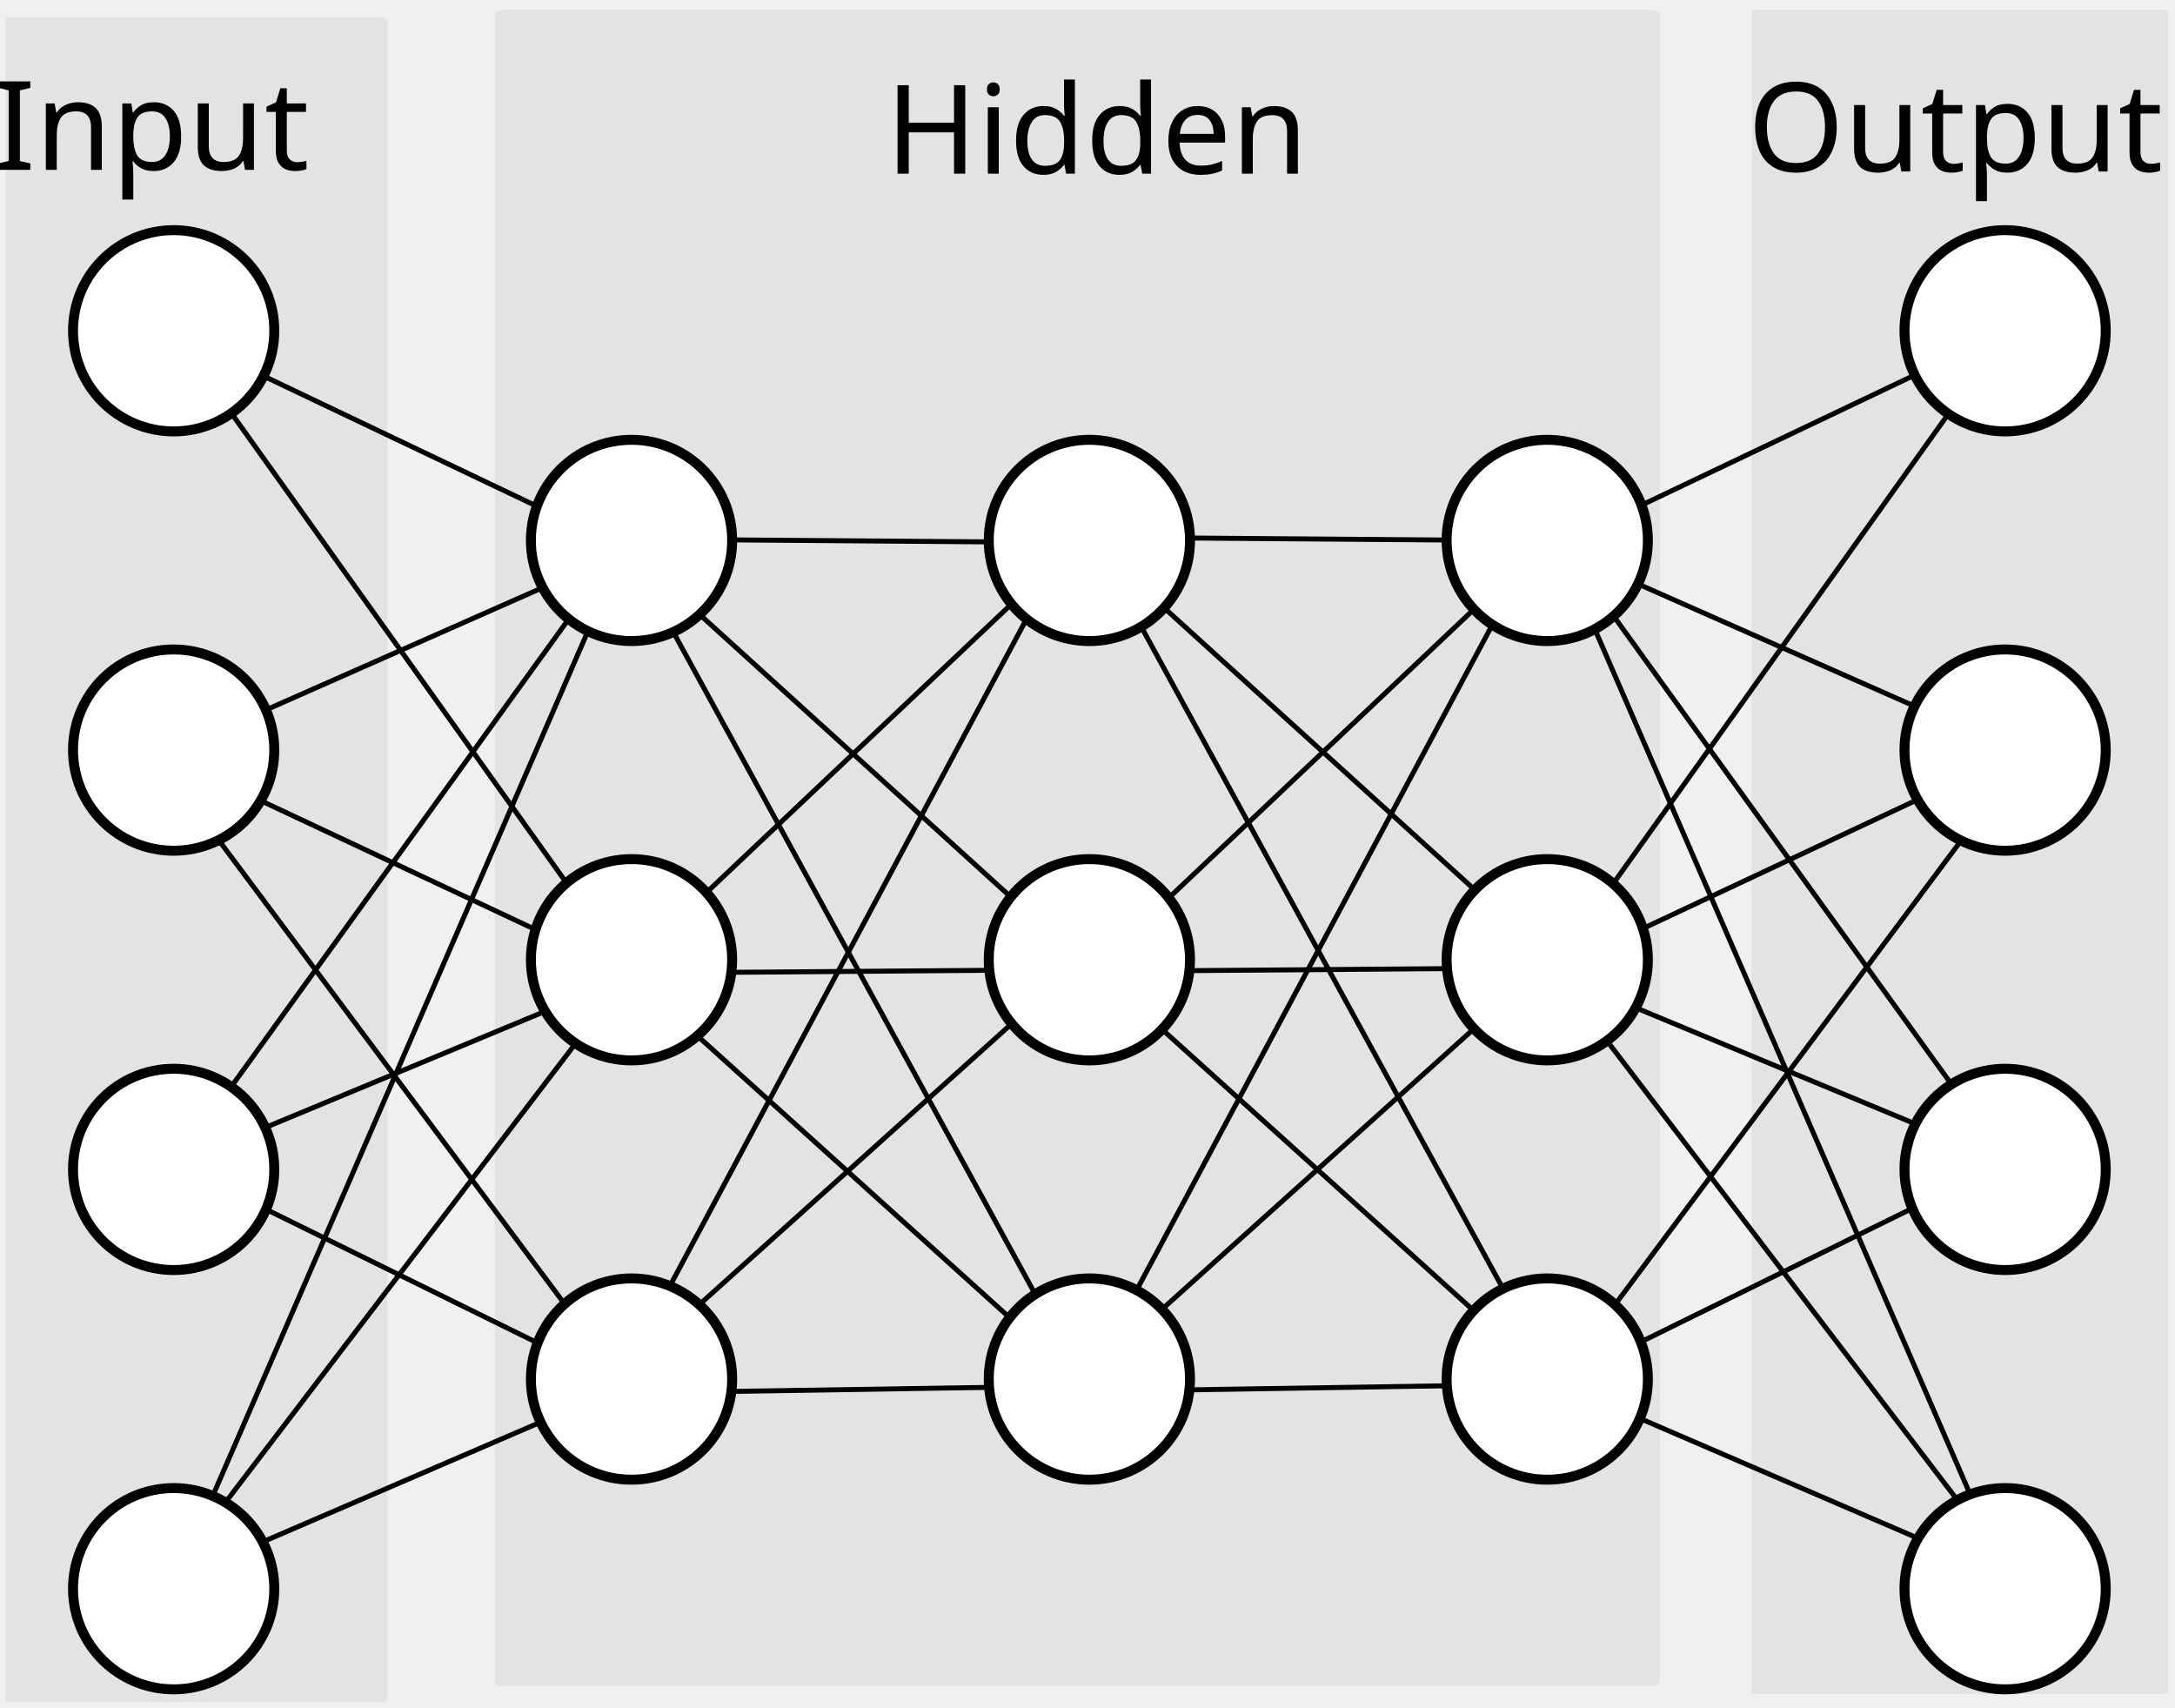
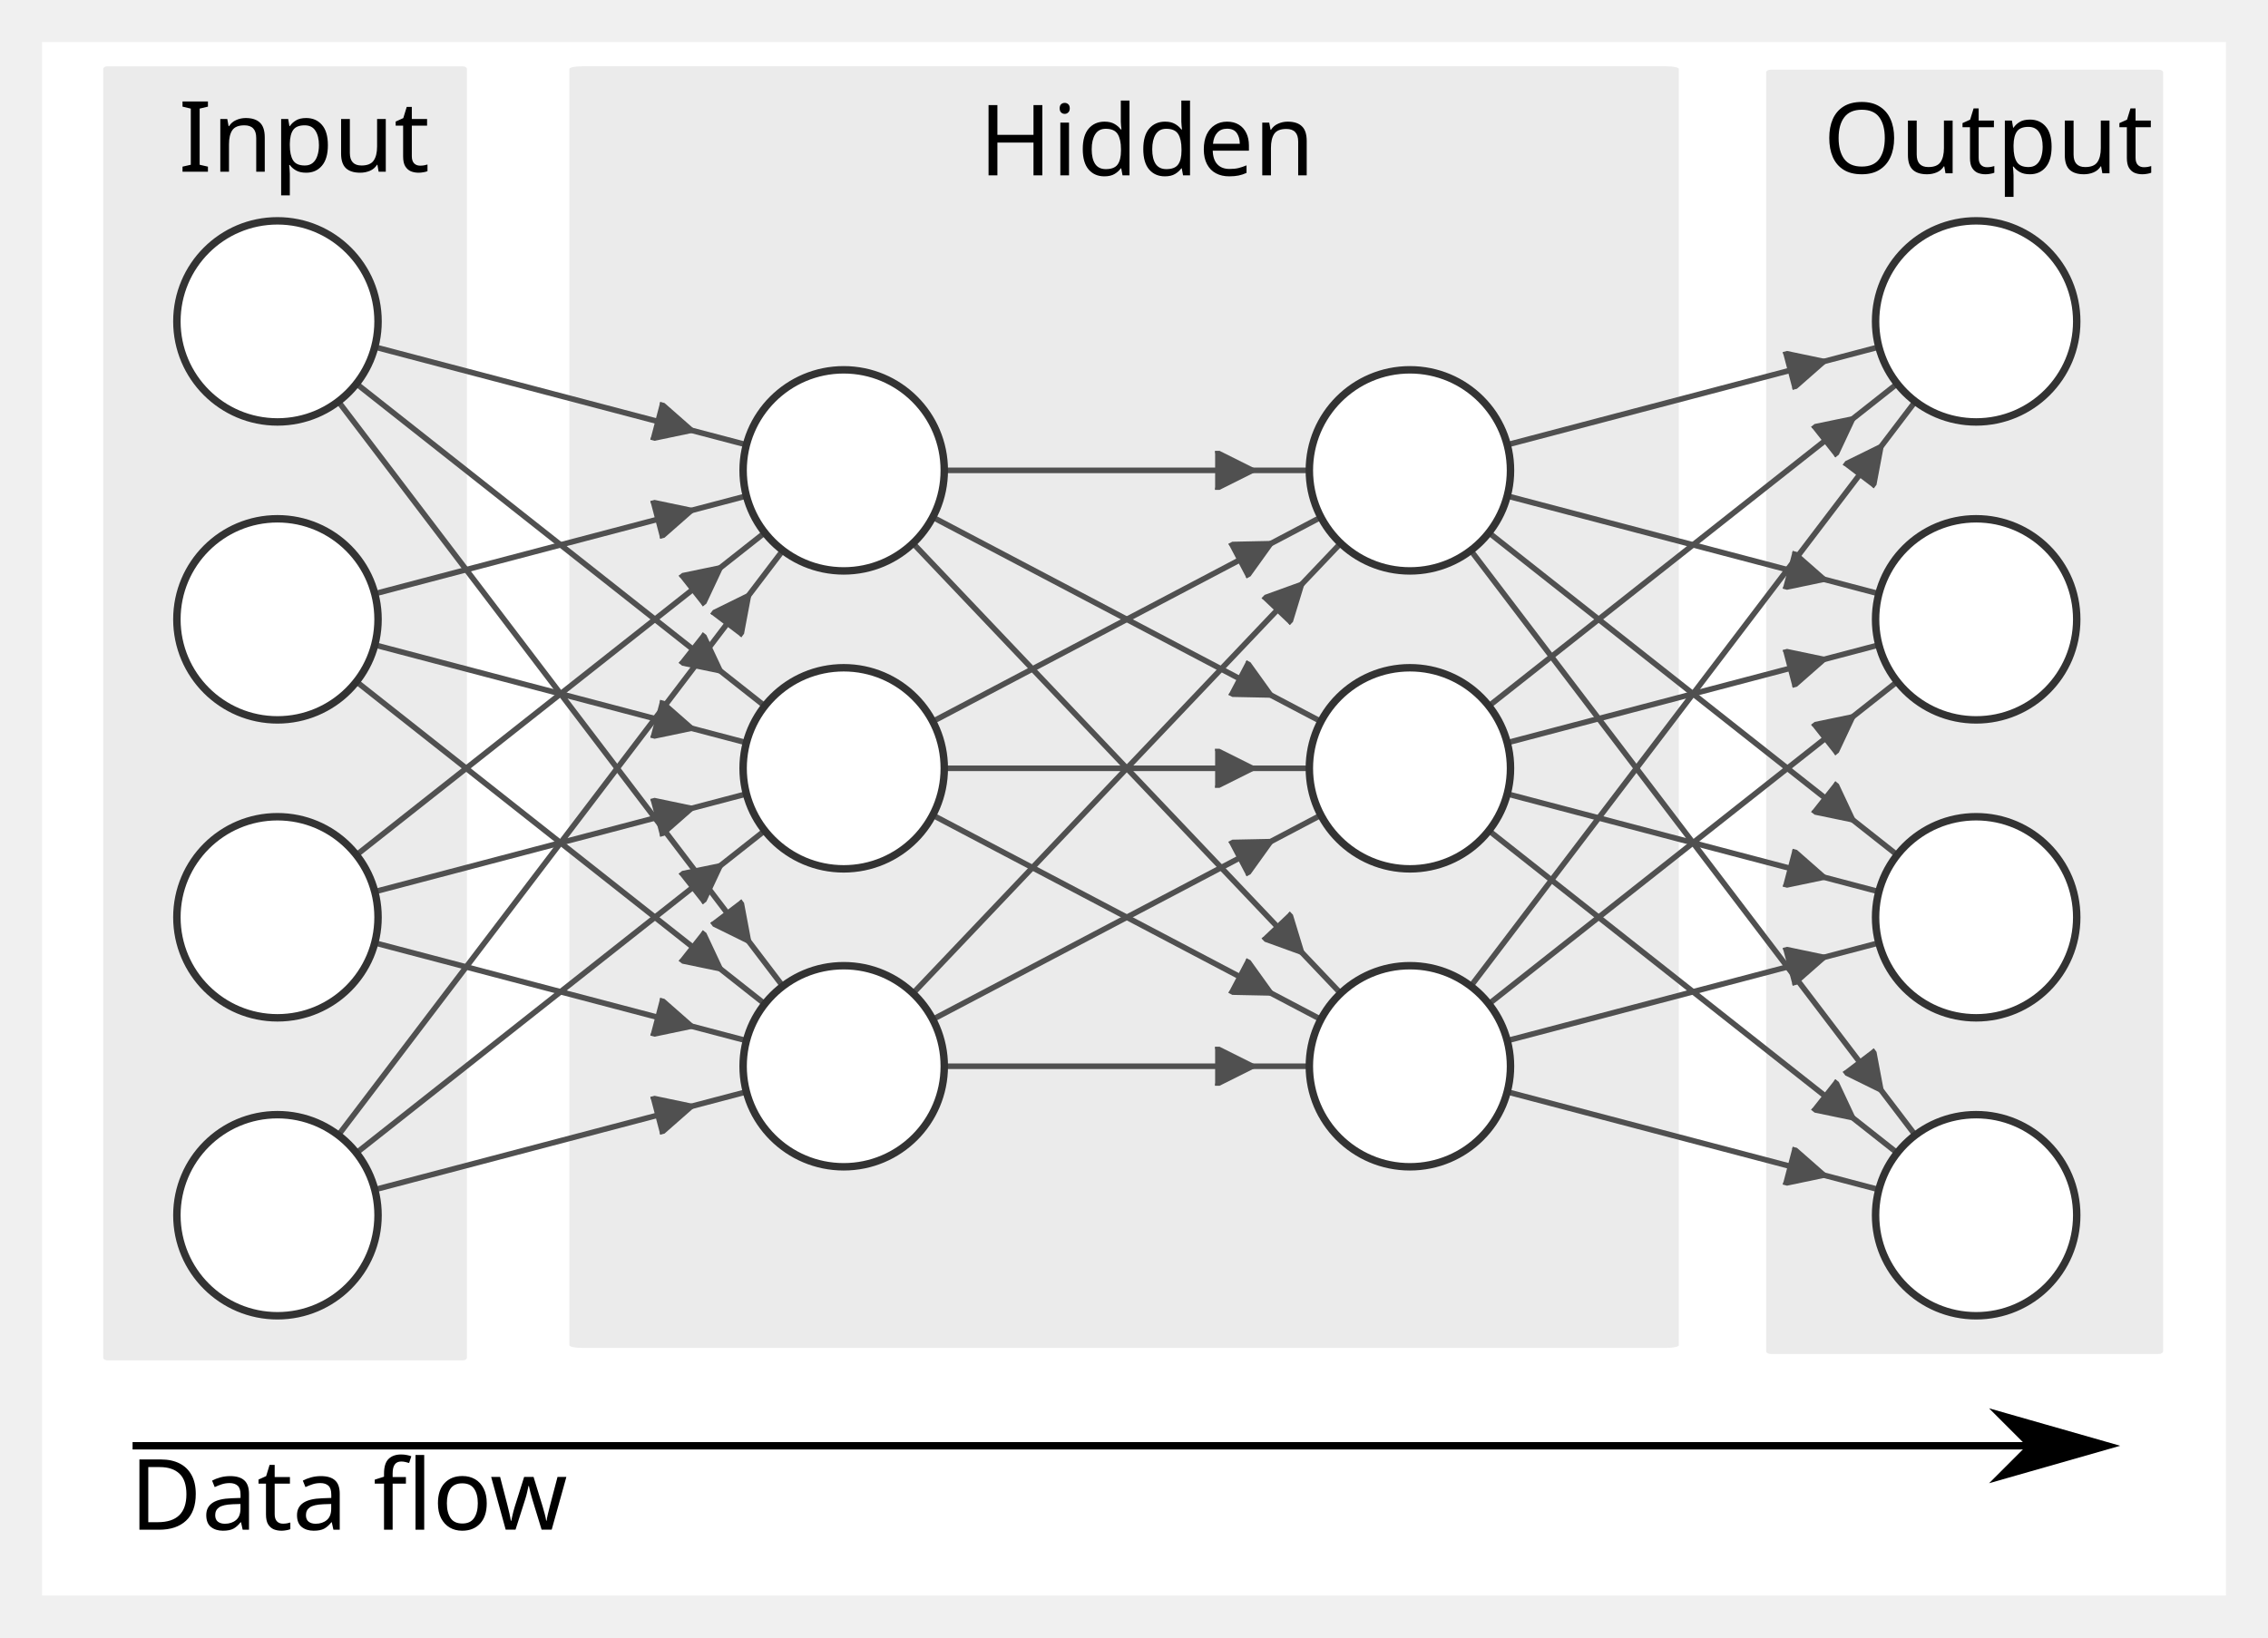
- <svg xmlns="http://www.w3.org/2000/svg" width="111.39mm" height="87.449mm" viewBox="0 0 394.69 309.857" id="svg2" version="1.1">
-   <defs id="defs4" />
-   <g id="layer1" transform="translate(-14.71775,47.514)">
-     <rect style="fill:#d7d7d7;fill-opacity:0.49;stroke:#000000;stroke-width:3.485;stroke-linecap:butt;stroke-miterlimit:4;stroke-dasharray:none;stroke-opacity:0" id="rect6003-6" width="211.372" height="304.229" x="104.531" y="-45.772" rx="2.349" ry="0.627" />
-     <rect style="fill:#d7d7d7;fill-opacity:0.49;stroke:#000000;stroke-width:2.089;stroke-linecap:butt;stroke-miterlimit:4;stroke-dasharray:none;stroke-opacity:0" id="rect6003-1" width="75.625" height="305.625" x="332.548" y="-45.755" rx="0.84" ry="0.63" />
-     <rect style="fill:#d7d7d7;fill-opacity:0.49;stroke:#000000;stroke-width:2;stroke-linecap:butt;stroke-miterlimit:4;stroke-dasharray:none;stroke-opacity:0" id="rect6003" width="69.286" height="305.714" x="15.718" y="-44.371" rx="0.77" ry="0.63" />
-     <g id="g5892" transform="matrix(1.821203,0,0,1.821203,-20.42621,-48.38281)">
-       <g transform="matrix(0.4962728,0,0,0.4962728,-15.22242,-28.87067)" id="g4368">
-         <path style="fill:none;fill-rule:evenodd;stroke:#000000;stroke-width:1px;stroke-linecap:butt;stroke-linejoin:miter;stroke-opacity:1" d="m 105.714,126.648 90,42.857" id="path4287" />
-         <path style="fill:none;fill-rule:evenodd;stroke:#000000;stroke-width:1px;stroke-linecap:butt;stroke-linejoin:miter;stroke-opacity:1" d="m 103.571,210.219 92.143,-40.714" id="path4289" />
-         <path style="fill:none;fill-rule:evenodd;stroke:#000000;stroke-width:1px;stroke-linecap:butt;stroke-linejoin:miter;stroke-opacity:1" d="M 103.571,294.505 194.286,168.791" id="path4291" />
-         <path style="fill:none;fill-rule:evenodd;stroke:#000000;stroke-width:1px;stroke-linecap:butt;stroke-linejoin:miter;stroke-opacity:1" d="M 103.571,379.505 195,168.791" id="path4293" />
-         <path style="fill:none;fill-rule:evenodd;stroke:#000000;stroke-width:1px;stroke-linecap:butt;stroke-linejoin:miter;stroke-opacity:1" d="m 105,126.648 90.714,127.143" id="path4295" />
-         <path style="fill:none;fill-rule:evenodd;stroke:#000000;stroke-width:1px;stroke-linecap:butt;stroke-linejoin:miter;stroke-opacity:1" d="m 102.857,210.934 92.857,43.571" id="path4297" />
-         <path style="fill:none;fill-rule:evenodd;stroke:#000000;stroke-width:1px;stroke-linecap:butt;stroke-linejoin:miter;stroke-opacity:1" d="m 102.857,293.791 92.857,-38.571" id="path4299" />
-         <path style="fill:none;fill-rule:evenodd;stroke:#000000;stroke-width:1px;stroke-linecap:butt;stroke-linejoin:miter;stroke-opacity:1" d="m 101.429,211.648 94.286,126.429" id="path4301" />
-         <path style="fill:none;fill-rule:evenodd;stroke:#000000;stroke-width:1px;stroke-linecap:butt;stroke-linejoin:miter;stroke-opacity:1" d="m 105,293.076 88.571,43.571" id="path4303" />
-         <path style="fill:none;fill-rule:evenodd;stroke:#000000;stroke-width:1px;stroke-linecap:butt;stroke-linejoin:miter;stroke-opacity:1" d="M 196.429,253.791 102.143,377.362 195,337.362" id="path4305" />
-       </g>
-       <g transform="matrix(0.4962728,0,0,0.4962728,-15.22242,-28.87067)" id="g4323">
-         <path style="fill:none;fill-rule:evenodd;stroke:#000000;stroke-width:1px;stroke-linecap:butt;stroke-linejoin:miter;stroke-opacity:1" d="m 195,167.362 92.143,0.714" id="path4307" />
-         <path style="fill:none;fill-rule:evenodd;stroke:#000000;stroke-width:1px;stroke-linecap:butt;stroke-linejoin:miter;stroke-opacity:1" d="m 288.571,253.791 -92.857,-84.286 92.143,168.571" id="path4309" />
-         <path style="fill:none;fill-rule:evenodd;stroke:#000000;stroke-width:1px;stroke-linecap:butt;stroke-linejoin:miter;stroke-opacity:1" d="m 286.429,167.362 -92.143,87.143 91.429,-0.714" id="path4311" />
-         <path style="fill:none;fill-rule:evenodd;stroke:#000000;stroke-width:1px;stroke-linecap:butt;stroke-linejoin:miter;stroke-opacity:1" d="m 196.429,255.219 87.857,79.286" id="path4313" />
-         <path style="fill:none;fill-rule:evenodd;stroke:#000000;stroke-width:1px;stroke-linecap:butt;stroke-linejoin:miter;stroke-opacity:1" d="M 191.429,340.934 285,165.934" id="path4315" />
-         <path style="fill:none;fill-rule:evenodd;stroke:#000000;stroke-width:1px;stroke-linecap:butt;stroke-linejoin:miter;stroke-opacity:1" d="m 195,334.505 92.143,-82.857" id="path4317" />
-         <path style="fill:none;fill-rule:evenodd;stroke:#000000;stroke-width:1px;stroke-linecap:butt;stroke-linejoin:miter;stroke-opacity:1" d="m 196.429,338.791 90,-1.429" id="path4321" />
-       </g>
-       <g id="g4323-9" transform="matrix(0.4962728,0,0,0.4962728,31.59504,-29.04791)">
-         <path style="fill:none;fill-rule:evenodd;stroke:#000000;stroke-width:1px;stroke-linecap:butt;stroke-linejoin:miter;stroke-opacity:1" d="m 195,167.362 92.143,0.714" id="path4307-1" />
-         <path style="fill:none;fill-rule:evenodd;stroke:#000000;stroke-width:1px;stroke-linecap:butt;stroke-linejoin:miter;stroke-opacity:1" d="m 288.571,253.791 -92.857,-84.286 92.143,168.571" id="path4309-9" />
-         <path style="fill:none;fill-rule:evenodd;stroke:#000000;stroke-width:1px;stroke-linecap:butt;stroke-linejoin:miter;stroke-opacity:1" d="m 286.429,167.362 -92.143,87.143 91.429,-0.714" id="path4311-6" />
-         <path style="fill:none;fill-rule:evenodd;stroke:#000000;stroke-width:1px;stroke-linecap:butt;stroke-linejoin:miter;stroke-opacity:1" d="m 196.429,255.219 87.857,79.286" id="path4313-2" />
-         <path style="fill:none;fill-rule:evenodd;stroke:#000000;stroke-width:1px;stroke-linecap:butt;stroke-linejoin:miter;stroke-opacity:1" d="M 191.429,340.934 285,165.934" id="path4315-5" />
-         <path style="fill:none;fill-rule:evenodd;stroke:#000000;stroke-width:1px;stroke-linecap:butt;stroke-linejoin:miter;stroke-opacity:1" d="m 195,334.505 92.143,-82.857" id="path4317-4" />
-         <path style="fill:none;fill-rule:evenodd;stroke:#000000;stroke-width:1px;stroke-linecap:butt;stroke-linejoin:miter;stroke-opacity:1" d="m 196.429,338.791 90,-1.429" id="path4321-4" />
-       </g>
-       <g id="g4368-9" transform="matrix(-0.4962728,0,0,0.4962728,271.265,-29.16252)">
-         <path style="fill:none;fill-rule:evenodd;stroke:#000000;stroke-width:1px;stroke-linecap:butt;stroke-linejoin:miter;stroke-opacity:1" d="m 105.714,126.648 90,42.857" id="path4287-9" />
-         <path style="fill:none;fill-rule:evenodd;stroke:#000000;stroke-width:1px;stroke-linecap:butt;stroke-linejoin:miter;stroke-opacity:1" d="m 103.571,210.219 92.143,-40.714" id="path4289-3" />
-         <path style="fill:none;fill-rule:evenodd;stroke:#000000;stroke-width:1px;stroke-linecap:butt;stroke-linejoin:miter;stroke-opacity:1" d="M 103.571,294.505 194.286,168.791" id="path4291-6" />
-         <path style="fill:none;fill-rule:evenodd;stroke:#000000;stroke-width:1px;stroke-linecap:butt;stroke-linejoin:miter;stroke-opacity:1" d="M 103.571,379.505 195,168.791" id="path4293-0" />
-         <path style="fill:none;fill-rule:evenodd;stroke:#000000;stroke-width:1px;stroke-linecap:butt;stroke-linejoin:miter;stroke-opacity:1" d="m 105,126.648 90.714,127.143" id="path4295-5" />
-         <path style="fill:none;fill-rule:evenodd;stroke:#000000;stroke-width:1px;stroke-linecap:butt;stroke-linejoin:miter;stroke-opacity:1" d="m 102.857,210.934 92.857,43.571" id="path4297-0" />
-         <path style="fill:none;fill-rule:evenodd;stroke:#000000;stroke-width:1px;stroke-linecap:butt;stroke-linejoin:miter;stroke-opacity:1" d="m 102.857,293.791 92.857,-38.571" id="path4299-2" />
-         <path style="fill:none;fill-rule:evenodd;stroke:#000000;stroke-width:1px;stroke-linecap:butt;stroke-linejoin:miter;stroke-opacity:1" d="m 101.429,211.648 94.286,126.429" id="path4301-9" />
-         <path style="fill:none;fill-rule:evenodd;stroke:#000000;stroke-width:1px;stroke-linecap:butt;stroke-linejoin:miter;stroke-opacity:1" d="m 105,293.076 88.571,43.571" id="path4303-4" />
-         <path style="fill:none;fill-rule:evenodd;stroke:#000000;stroke-width:1px;stroke-linecap:butt;stroke-linejoin:miter;stroke-opacity:1" d="M 196.429,253.791 102.143,377.362 195,337.362" id="path4305-3" />
-       </g>
-       <g transform="matrix(0.4962728,0,0,0.4962728,-23.05292,-40.82165)" id="g4207">
-         <circle style="fill:#ffffff;fill-opacity:1;stroke:#000000;stroke-width:2;stroke-linecap:butt;stroke-miterlimit:4;stroke-dasharray:none;stroke-opacity:1" id="path4136-4" cx="212.132" cy="191.712" r="20.203" />
-         <circle style="fill:#ffffff;fill-opacity:1;stroke:#000000;stroke-width:2;stroke-linecap:butt;stroke-miterlimit:4;stroke-dasharray:none;stroke-opacity:1" id="path4136-8-8" cx="212.132" cy="275.892" r="20.203" />
-         <circle style="fill:#ffffff;fill-opacity:1;stroke:#000000;stroke-width:2;stroke-linecap:butt;stroke-miterlimit:4;stroke-dasharray:none;stroke-opacity:1" id="path4136-7-0" cx="212.132" cy="360.071" r="20.203" />
-       </g>
-       <g transform="matrix(0.4962728,0,0,0.4962728,-126.1749,-37.73269)" id="g4201">
-         <circle style="fill:#ffffff;fill-opacity:1;stroke:#000000;stroke-width:2;stroke-linecap:butt;stroke-miterlimit:4;stroke-dasharray:none;stroke-opacity:1" id="path4136-2" cx="327.995" cy="143.398" r="20.203" />
-         <circle style="fill:#ffffff;fill-opacity:1;stroke:#000000;stroke-width:2;stroke-linecap:butt;stroke-miterlimit:4;stroke-dasharray:none;stroke-opacity:1" id="path4136-8-9" cx="327.995" cy="227.578" r="20.203" />
-         <circle style="fill:#ffffff;fill-opacity:1;stroke:#000000;stroke-width:2;stroke-linecap:butt;stroke-miterlimit:4;stroke-dasharray:none;stroke-opacity:1" id="path4136-7-6" cx="327.995" cy="311.757" r="20.203" />
-         <circle style="fill:#ffffff;fill-opacity:1;stroke:#000000;stroke-width:2;stroke-linecap:butt;stroke-miterlimit:4;stroke-dasharray:none;stroke-opacity:1" id="path4136-0-1" cx="327.995" cy="395.936" r="20.203" />
-       </g>
-       <g id="g4201-0" transform="matrix(0.4962728,0,0,0.4962728,56.31426,-37.73269)">
-         <circle style="fill:#ffffff;fill-opacity:1;stroke:#000000;stroke-width:2;stroke-linecap:butt;stroke-miterlimit:4;stroke-dasharray:none;stroke-opacity:1" id="path4136-2-5" cx="327.995" cy="143.398" r="20.203" />
-         <circle style="fill:#ffffff;fill-opacity:1;stroke:#000000;stroke-width:2;stroke-linecap:butt;stroke-miterlimit:4;stroke-dasharray:none;stroke-opacity:1" id="path4136-8-9-5" cx="327.995" cy="227.578" r="20.203" />
-         <circle style="fill:#ffffff;fill-opacity:1;stroke:#000000;stroke-width:2;stroke-linecap:butt;stroke-miterlimit:4;stroke-dasharray:none;stroke-opacity:1" id="path4136-7-6-2" cx="327.995" cy="311.757" r="20.203" />
-         <circle style="fill:#ffffff;fill-opacity:1;stroke:#000000;stroke-width:2;stroke-linecap:butt;stroke-miterlimit:4;stroke-dasharray:none;stroke-opacity:1" id="path4136-0-1-9" cx="327.995" cy="395.936" r="20.203" />
-       </g>
-       <g transform="matrix(0.4962728,0,0,0.4962728,22.56935,-40.82165)" id="g4207-0">
-         <circle style="fill:#ffffff;fill-opacity:1;stroke:#000000;stroke-width:2;stroke-linecap:butt;stroke-miterlimit:4;stroke-dasharray:none;stroke-opacity:1" id="path4136-4-2" cx="212.132" cy="191.712" r="20.203" />
-         <circle style="fill:#ffffff;fill-opacity:1;stroke:#000000;stroke-width:2;stroke-linecap:butt;stroke-miterlimit:4;stroke-dasharray:none;stroke-opacity:1" id="path4136-8-8-8" cx="212.132" cy="275.892" r="20.203" />
-         <circle style="fill:#ffffff;fill-opacity:1;stroke:#000000;stroke-width:2;stroke-linecap:butt;stroke-miterlimit:4;stroke-dasharray:none;stroke-opacity:1" id="path4136-7-0-3" cx="212.132" cy="360.071" r="20.203" />
-       </g>
-       <g transform="matrix(0.4962728,0,0,0.4962728,68.19164,-40.82165)" id="g4207-8">
-         <circle style="fill:#ffffff;fill-opacity:1;stroke:#000000;stroke-width:2;stroke-linecap:butt;stroke-miterlimit:4;stroke-dasharray:none;stroke-opacity:1" id="path4136-4-0" cx="212.132" cy="191.712" r="20.203" />
-         <circle style="fill:#ffffff;fill-opacity:1;stroke:#000000;stroke-width:2;stroke-linecap:butt;stroke-miterlimit:4;stroke-dasharray:none;stroke-opacity:1" id="path4136-8-8-4" cx="212.132" cy="275.892" r="20.203" />
-         <circle style="fill:#ffffff;fill-opacity:1;stroke:#000000;stroke-width:2;stroke-linecap:butt;stroke-miterlimit:4;stroke-dasharray:none;stroke-opacity:1" id="path4136-7-0-0" cx="212.132" cy="360.071" r="20.203" />
-       </g>
-     </g>
-     <text xml:space="preserve" style="font-style:normal;font-weight:normal;font-size:22.467px;line-height:125%;font-family:sans-serif;letter-spacing:0px;word-spacing:0px;fill:#000000;fill-opacity:1;stroke:none;stroke-width:1px;stroke-linecap:butt;stroke-linejoin:miter;stroke-opacity:1" x="13.513" y="-16.699" id="text5973">
-       <tspan id="tspan5975" x="13.513" y="-16.699">Input</tspan>
-     </text>
-     <text xml:space="preserve" style="font-style:normal;font-weight:normal;font-size:22.467px;line-height:125%;font-family:sans-serif;letter-spacing:0px;word-spacing:0px;fill:#000000;fill-opacity:1;stroke:none;stroke-width:1px;stroke-linecap:butt;stroke-linejoin:miter;stroke-opacity:1" x="175.42" y="-16.008" id="text5973-9">
-       <tspan id="tspan5975-2" x="175.42" y="-16.008">Hidden</tspan>
-     </text>
-     <text xml:space="preserve" style="font-style:normal;font-weight:normal;font-size:22.467px;line-height:125%;font-family:sans-serif;letter-spacing:0px;word-spacing:0px;fill:#000000;fill-opacity:1;stroke:none;stroke-width:1px;stroke-linecap:butt;stroke-linejoin:miter;stroke-opacity:1" x="331.849" y="-16.403" id="text5973-98">
-       <tspan id="tspan5975-1" x="331.849" y="-16.403">Output</tspan>
+ <svg xmlns="http://www.w3.org/2000/svg" width="121.949mm" height="88.068mm" viewBox="0 0 432.103 312.053" id="svg2" version="1.1">
+   <defs id="defs4">
+     <marker style="overflow:visible" id="Arrow1Lend" refX="0" refY="0" orient="auto">
+       <path transform="matrix(-0.8,0,0,-0.8,-10,0)" style="fill:#000000;fill-opacity:1;fill-rule:evenodd;stroke:#000000;stroke-width:1pt;stroke-opacity:1" d="M 0,0 5,-5 -12.5,0 5,5 Z" id="path6174" />
+     </marker>
+     <marker id="arrow" viewBox="0 -5 10 10" markerWidth="7" markerHeight="7" orient="auto" refX="49.8">
+       <path d="M 0,-5 10,0 0,5" style="fill:#505050;stroke:#505050" id="path92" />
+     </marker>
+     <marker id="marker72" viewBox="0 -5 10 10" markerWidth="7" markerHeight="7" orient="auto" refX="49.8">
+       <path d="M 0,-5 10,0 0,5" style="fill:#505050;stroke:#505050" id="path70" />
+     </marker>
+     <marker id="marker76" viewBox="0 -5 10 10" markerWidth="7" markerHeight="7" orient="auto" refX="49.8">
+       <path d="M 0,-5 10,0 0,5" style="fill:#505050;stroke:#505050" id="path74" />
+     </marker>
+     <marker id="marker80" viewBox="0 -5 10 10" markerWidth="7" markerHeight="7" orient="auto" refX="49.8">
+       <path d="M 0,-5 10,0 0,5" style="fill:#505050;stroke:#505050" id="path78" />
+     </marker>
+     <marker id="marker84" viewBox="0 -5 10 10" markerWidth="7" markerHeight="7" orient="auto" refX="49.8">
+       <path d="M 0,-5 10,0 0,5" style="fill:#505050;stroke:#505050" id="path82" />
+     </marker>
+     <marker id="marker88" viewBox="0 -5 10 10" markerWidth="7" markerHeight="7" orient="auto" refX="49.8">
+       <path d="M 0,-5 10,0 0,5" style="fill:#505050;stroke:#505050" id="path86" />
+     </marker>
+     <marker id="marker92" viewBox="0 -5 10 10" markerWidth="7" markerHeight="7" orient="auto" refX="49.8">
+       <path d="M 0,-5 10,0 0,5" style="fill:#505050;stroke:#505050" id="path90" />
+     </marker>
+     <marker id="marker96" viewBox="0 -5 10 10" markerWidth="7" markerHeight="7" orient="auto" refX="49.8">
+       <path d="M 0,-5 10,0 0,5" style="fill:#505050;stroke:#505050" id="path94" />
+     </marker>
+     <marker id="marker100" viewBox="0 -5 10 10" markerWidth="7" markerHeight="7" orient="auto" refX="49.8">
+       <path d="M 0,-5 10,0 0,5" style="fill:#505050;stroke:#505050" id="path98" />
+     </marker>
+     <marker id="marker104" viewBox="0 -5 10 10" markerWidth="7" markerHeight="7" orient="auto" refX="49.8">
+       <path d="M 0,-5 10,0 0,5" style="fill:#505050;stroke:#505050" id="path102" />
+     </marker>
+     <marker id="marker108" viewBox="0 -5 10 10" markerWidth="7" markerHeight="7" orient="auto" refX="49.8">
+       <path d="M 0,-5 10,0 0,5" style="fill:#505050;stroke:#505050" id="path106" />
+     </marker>
+     <marker id="marker112" viewBox="0 -5 10 10" markerWidth="7" markerHeight="7" orient="auto" refX="49.8">
+       <path d="M 0,-5 10,0 0,5" style="fill:#505050;stroke:#505050" id="path110" />
+     </marker>
+     <marker id="marker116" viewBox="0 -5 10 10" markerWidth="7" markerHeight="7" orient="auto" refX="49.8">
+       <path d="M 0,-5 10,0 0,5" style="fill:#505050;stroke:#505050" id="path114" />
+     </marker>
+     <marker id="marker120" viewBox="0 -5 10 10" markerWidth="7" markerHeight="7" orient="auto" refX="49.8">
+       <path d="M 0,-5 10,0 0,5" style="fill:#505050;stroke:#505050" id="path118" />
+     </marker>
+     <marker id="marker124" viewBox="0 -5 10 10" markerWidth="7" markerHeight="7" orient="auto" refX="49.8">
+       <path d="M 0,-5 10,0 0,5" style="fill:#505050;stroke:#505050" id="path122" />
+     </marker>
+     <marker id="marker128" viewBox="0 -5 10 10" markerWidth="7" markerHeight="7" orient="auto" refX="49.8">
+       <path d="M 0,-5 10,0 0,5" style="fill:#505050;stroke:#505050" id="path126" />
+     </marker>
+     <marker id="marker132" viewBox="0 -5 10 10" markerWidth="7" markerHeight="7" orient="auto" refX="49.8">
+       <path d="M 0,-5 10,0 0,5" style="fill:#505050;stroke:#505050" id="path130" />
+     </marker>
+     <marker id="marker136" viewBox="0 -5 10 10" markerWidth="7" markerHeight="7" orient="auto" refX="49.8">
+       <path d="M 0,-5 10,0 0,5" style="fill:#505050;stroke:#505050" id="path134" />
+     </marker>
+     <marker id="marker140" viewBox="0 -5 10 10" markerWidth="7" markerHeight="7" orient="auto" refX="49.8">
+       <path d="M 0,-5 10,0 0,5" style="fill:#505050;stroke:#505050" id="path138" />
+     </marker>
+     <marker id="marker144" viewBox="0 -5 10 10" markerWidth="7" markerHeight="7" orient="auto" refX="49.8">
+       <path d="M 0,-5 10,0 0,5" style="fill:#505050;stroke:#505050" id="path142" />
+     </marker>
+     <marker id="marker148" viewBox="0 -5 10 10" markerWidth="7" markerHeight="7" orient="auto" refX="49.8">
+       <path d="M 0,-5 10,0 0,5" style="fill:#505050;stroke:#505050" id="path146" />
+     </marker>
+     <marker id="marker152" viewBox="0 -5 10 10" markerWidth="7" markerHeight="7" orient="auto" refX="49.8">
+       <path d="M 0,-5 10,0 0,5" style="fill:#505050;stroke:#505050" id="path150" />
+     </marker>
+     <marker id="marker156" viewBox="0 -5 10 10" markerWidth="7" markerHeight="7" orient="auto" refX="49.8">
+       <path d="M 0,-5 10,0 0,5" style="fill:#505050;stroke:#505050" id="path154" />
+     </marker>
+     <marker id="marker160" viewBox="0 -5 10 10" markerWidth="7" markerHeight="7" orient="auto" refX="49.8">
+       <path d="M 0,-5 10,0 0,5" style="fill:#505050;stroke:#505050" id="path158" />
+     </marker>
+     <marker id="marker164" viewBox="0 -5 10 10" markerWidth="7" markerHeight="7" orient="auto" refX="49.8">
+       <path d="M 0,-5 10,0 0,5" style="fill:#505050;stroke:#505050" id="path162" />
+     </marker>
+     <marker id="marker168" viewBox="0 -5 10 10" markerWidth="7" markerHeight="7" orient="auto" refX="49.8">
+       <path d="M 0,-5 10,0 0,5" style="fill:#505050;stroke:#505050" id="path166" />
+     </marker>
+     <marker id="marker172" viewBox="0 -5 10 10" markerWidth="7" markerHeight="7" orient="auto" refX="49.8">
+       <path d="M 0,-5 10,0 0,5" style="fill:#505050;stroke:#505050" id="path170" />
+     </marker>
+     <marker id="marker176" viewBox="0 -5 10 10" markerWidth="7" markerHeight="7" orient="auto" refX="49.8">
+       <path d="M 0,-5 10,0 0,5" style="fill:#505050;stroke:#505050" id="path174" />
+     </marker>
+     <marker id="marker180" viewBox="0 -5 10 10" markerWidth="7" markerHeight="7" orient="auto" refX="49.8">
+       <path d="M 0,-5 10,0 0,5" style="fill:#505050;stroke:#505050" id="path178" />
+     </marker>
+     <marker id="marker184" viewBox="0 -5 10 10" markerWidth="7" markerHeight="7" orient="auto" refX="49.8">
+       <path d="M 0,-5 10,0 0,5" style="fill:#505050;stroke:#505050" id="path182" />
+     </marker>
+     <marker id="marker188" viewBox="0 -5 10 10" markerWidth="7" markerHeight="7" orient="auto" refX="49.8">
+       <path d="M 0,-5 10,0 0,5" style="fill:#505050;stroke:#505050" id="path186" />
+     </marker>
+     <marker id="marker192" viewBox="0 -5 10 10" markerWidth="7" markerHeight="7" orient="auto" refX="49.8">
+       <path d="M 0,-5 10,0 0,5" style="fill:#505050;stroke:#505050" id="path190" />
+     </marker>
+     <marker id="marker196" viewBox="0 -5 10 10" markerWidth="7" markerHeight="7" orient="auto" refX="49.8">
+       <path d="M 0,-5 10,0 0,5" style="fill:#505050;stroke:#505050" id="path194" />
+     </marker>
+   </defs>
+   <g id="layer6" transform="translate(18.68052,-41.07023)">
+     <rect style="font-variation-settings:normal;opacity:1;vector-effect:none;fill:#ffffff;fill-opacity:0.999;stroke:#ffffff;stroke-width:1.837;stroke-linecap:butt;stroke-linejoin:miter;stroke-miterlimit:4;stroke-dasharray:none;stroke-dashoffset:0;stroke-opacity:0;stop-color:#000000;stop-opacity:1" id="rect12514" width="416.093" height="296.043" x="-10.675" y="49.076" />
+   </g>
+   <g id="layer3" style="opacity:0.999" transform="translate(18.66743,-49.62115)">
+     <rect style="fill:#d7d7d7;fill-opacity:0.49;stroke:#000000;stroke-width:1.796;stroke-linecap:butt;stroke-miterlimit:4;stroke-dasharray:none;stroke-opacity:0" id="rect6003" width="69.286" height="246.6" x="1" y="62.257" rx="0.77" ry="0.509" />
+     <text xml:space="preserve" style="font-style:normal;font-variant:normal;font-weight:normal;font-stretch:normal;font-size:18.75px;line-height:0%;font-family:Crimson;-inkscape-font-specification:'Crimson, Normal';font-variant-ligatures:normal;font-variant-caps:normal;font-variant-numeric:normal;font-variant-east-asian:normal;letter-spacing:0px;word-spacing:0px;fill:#000000;fill-opacity:1;stroke:none;stroke-width:1px;stroke-linecap:butt;stroke-linejoin:miter;stroke-opacity:1" x="15.355" y="82.349" id="text5973">
+       <tspan id="tspan5975" x="15.355" y="82.349" style="font-style:normal;font-variant:normal;font-weight:normal;font-stretch:normal;font-size:18.75px;line-height:1.25;font-family:Crimson;-inkscape-font-specification:'Crimson, Normal';font-variant-ligatures:normal;font-variant-caps:normal;font-variant-numeric:normal;font-variant-east-asian:normal">Input</tspan>
    </text>
  </g>
+   <g id="layer4" transform="translate(18.66743,-49.62115)">
+     <rect style="font-variation-settings:normal;opacity:1;vector-effect:none;fill:#d7d7d7;fill-opacity:0.49;stroke:#000000;stroke-width:1.793;stroke-linecap:butt;stroke-linejoin:miter;stroke-miterlimit:4;stroke-dasharray:none;stroke-dashoffset:0;stroke-opacity:0;stop-color:#000000;stop-opacity:1" id="rect6003-6" width="211.372" height="244.231" x="89.814" y="62.255" rx="2.349" ry="0.504" />
+     <text xml:space="preserve" style="font-style:normal;font-variant:normal;font-weight:normal;font-stretch:normal;font-size:18.75px;line-height:0%;font-family:Crimson;-inkscape-font-specification:'Crimson, Normal';font-variant-ligatures:normal;font-variant-caps:normal;font-variant-numeric:normal;font-variant-east-asian:normal;letter-spacing:0px;word-spacing:0px;fill:#000000;fill-opacity:1;stroke:none;stroke-width:1px;stroke-linecap:butt;stroke-linejoin:miter;stroke-opacity:1" x="167.858" y="83.041" id="text5973-9">
+       <tspan id="tspan5975-2" x="167.858" y="83.041" style="font-style:normal;font-variant:normal;font-weight:normal;font-stretch:normal;font-size:18.75px;line-height:1.25;font-family:Crimson;-inkscape-font-specification:'Crimson, Normal';font-variant-ligatures:normal;font-variant-caps:normal;font-variant-numeric:normal;font-variant-east-asian:normal">Hidden</tspan>
+     </text>
+   </g>
+   <g id="layer5" transform="translate(18.66743,-49.62115)">
+     <rect style="font-variation-settings:normal;opacity:1;vector-effect:none;fill:#d7d7d7;fill-opacity:0.49;stroke:#000000;stroke-width:1.796;stroke-linecap:butt;stroke-linejoin:miter;stroke-miterlimit:4;stroke-dasharray:none;stroke-dashoffset:0;stroke-opacity:0;stop-color:#000000;stop-opacity:1" id="rect6003-1" width="75.625" height="244.746" x="317.83" y="62.901" rx="0.84" ry="0.505" />
+     <text xml:space="preserve" style="font-style:normal;font-variant:normal;font-weight:normal;font-stretch:normal;font-size:18.75px;line-height:0%;font-family:Crimson;-inkscape-font-specification:'Crimson, Normal';font-variant-ligatures:normal;font-variant-caps:normal;font-variant-numeric:normal;font-variant-east-asian:normal;letter-spacing:0px;word-spacing:0px;fill:#000000;fill-opacity:1;stroke:none;stroke-width:1px;stroke-linecap:butt;stroke-linejoin:miter;stroke-opacity:1" x="328.708" y="82.646" id="text5973-98">
+       <tspan id="tspan5975-1" x="328.708" y="82.646" style="font-style:normal;font-variant:normal;font-weight:normal;font-stretch:normal;font-size:18.75px;line-height:1.25;font-family:Crimson;-inkscape-font-specification:'Crimson, Normal';font-variant-ligatures:normal;font-variant-caps:normal;font-variant-numeric:normal;font-variant-east-asian:normal">Output</tspan>
+     </text>
+   </g>
+   <g id="layer1" transform="translate(3.949679,-2.107149)">
+     <path style="opacity:0.999;fill:none;stroke:#000000;stroke-width:1.406;stroke-linecap:butt;stroke-linejoin:miter;stroke-miterlimit:3.9;stroke-dasharray:none;stroke-opacity:1;marker-end:url(#Arrow1Lend)" d="M 6.589,325.141 H 382.552" id="path11771" transform="translate(14.71775,-47.514)" />
+     <text xml:space="preserve" style="font-style:normal;font-variant:normal;font-weight:normal;font-stretch:normal;font-size:18.75px;line-height:1.25;font-family:Crimson;-inkscape-font-specification:'Crimson, Normal';font-variant-ligatures:normal;font-variant-position:normal;font-variant-caps:normal;font-variant-numeric:normal;font-variant-alternates:normal;font-variant-east-asian:normal;font-feature-settings:normal;font-variation-settings:normal;text-indent:0;text-align:start;text-decoration:none;text-decoration-line:none;text-decoration-style:solid;text-decoration-color:#000000;letter-spacing:0px;word-spacing:0px;text-transform:none;writing-mode:lr-tb;direction:ltr;text-orientation:mixed;dominant-baseline:auto;baseline-shift:baseline;text-anchor:start;white-space:normal;shape-padding:0;shape-margin:0;inline-size:0;opacity:1;vector-effect:none;fill:#000000;fill-opacity:1;stroke:none;stroke-width:1px;stroke-linecap:butt;stroke-linejoin:miter;stroke-miterlimit:4;stroke-dasharray:none;stroke-dashoffset:0;stroke-opacity:1;stop-color:#000000;stop-opacity:1" x="12.109" y="354.202" id="text12446" transform="translate(8.690969,-60.57203)">
+       <tspan id="tspan12444" x="12.109" y="354.202" style="font-style:normal;font-variant:normal;font-weight:normal;font-stretch:normal;font-size:18.75px;line-height:1.25;font-family:Crimson;-inkscape-font-specification:'Crimson, Normal';font-variant-ligatures:normal;font-variant-position:normal;font-variant-caps:normal;font-variant-numeric:normal;font-variant-alternates:normal;font-variant-east-asian:normal;font-feature-settings:normal;font-variation-settings:normal;text-indent:0;text-align:start;text-decoration:none;text-decoration-line:none;text-decoration-style:solid;text-decoration-color:#000000;letter-spacing:0px;word-spacing:0px;text-transform:none;writing-mode:lr-tb;direction:ltr;text-orientation:mixed;dominant-baseline:auto;baseline-shift:baseline;text-anchor:start;white-space:normal;shape-padding:0;shape-margin:0;inline-size:0;vector-effect:none;fill:#000000;fill-opacity:1;stroke:none;stroke-width:1px;stroke-linecap:butt;stroke-linejoin:miter;stroke-miterlimit:4;stroke-dasharray:none;stroke-dashoffset:0;stroke-opacity:1;stop-color:#000000;stop-opacity:1">Data flow</tspan>
+     </text>
+     <g transform="matrix(1.419461,0,0,1.419461,-747.877,-776.2568)" id="g90">
+       <path class="link" marker-end="url(#arrow)" d="m 561.333,591.5 76,60" style="opacity:1;stroke:#505050;stroke-width:0.75;stroke-opacity:1" id="path2" />
+       <path class="link" marker-end="url(#arrow)" d="m 561.333,591.5 76,100" style="opacity:1;stroke:#505050;stroke-width:0.75;stroke-opacity:1" id="path4" />
+       <path class="link" marker-end="url(#arrow)" d="m 561.333,631.5 76,20" style="opacity:1;stroke:#505050;stroke-width:0.75;stroke-opacity:1" id="path6" />
+       <path class="link" marker-end="url(#arrow)" d="m 561.333,631.5 76,60" style="opacity:1;stroke:#505050;stroke-width:0.75;stroke-opacity:1" id="path8" />
+       <path class="link" marker-end="url(#arrow)" d="m 561.333,671.5 76,-20" style="opacity:1;stroke:#505050;stroke-width:0.75;stroke-opacity:1" id="path10" />
+       <path class="link" marker-end="url(#arrow)" d="m 561.333,671.5 76,20" style="opacity:1;stroke:#505050;stroke-width:0.75;stroke-opacity:1" id="path12" />
+       <path class="link" marker-end="url(#arrow)" d="m 637.333,611.5 76,40" style="opacity:1;stroke:#505050;stroke-width:0.75;stroke-opacity:1" id="path14" />
+       <path class="link" marker-end="url(#arrow)" d="m 637.333,611.5 76,80" style="opacity:1;stroke:#505050;stroke-width:0.75;stroke-opacity:1" id="path16" />
+       <path class="link" marker-end="url(#arrow)" d="m 637.333,651.5 h 76" style="opacity:1;stroke:#505050;stroke-width:0.75;stroke-opacity:1" id="path18" />
+       <path class="link" marker-end="url(#arrow)" d="m 637.333,651.5 76,40" style="opacity:1;stroke:#505050;stroke-width:0.75;stroke-opacity:1" id="path20" />
+       <path class="link" marker-end="url(#arrow)" d="m 637.333,691.5 76,-40" style="opacity:1;stroke:#505050;stroke-width:0.75;stroke-opacity:1" id="path22" />
+       <path class="link" marker-end="url(#arrow)" d="m 637.333,691.5 h 76" style="opacity:1;stroke:#505050;stroke-width:0.75;stroke-opacity:1" id="path24" />
+       <path class="link" marker-end="url(#arrow)" d="m 713.333,611.5 76,-20" style="opacity:1;stroke:#505050;stroke-width:0.75;stroke-opacity:1" id="path26" />
+       <path class="link" marker-end="url(#arrow)" d="m 713.333,651.5 76,-60" style="opacity:1;stroke:#505050;stroke-width:0.75;stroke-opacity:1" id="path28" />
+       <path class="link" marker-end="url(#arrow)" d="m 713.333,691.5 76,-100" style="opacity:1;stroke:#505050;stroke-width:0.75;stroke-opacity:1" id="path30" />
+       <path class="link" marker-end="url(#arrow)" d="m 713.333,611.5 76,20" style="opacity:1;stroke:#505050;stroke-width:0.75;stroke-opacity:1" id="path32" />
+       <path class="link" marker-end="url(#arrow)" d="m 713.333,651.5 76,-20" style="opacity:1;stroke:#505050;stroke-width:0.75;stroke-opacity:1" id="path34" />
+       <path class="link" marker-end="url(#arrow)" d="m 713.333,691.5 76,-60" style="opacity:1;stroke:#505050;stroke-width:0.75;stroke-opacity:1" id="path36" />
+       <path class="link" marker-end="url(#arrow)" d="m 561.333,711.5 76,-60" style="opacity:1;stroke:#505050;stroke-width:0.75;stroke-opacity:1" id="path38" />
+       <path class="link" marker-end="url(#arrow)" d="m 561.333,711.5 76,-20" style="opacity:1;stroke:#505050;stroke-width:0.75;stroke-opacity:1" id="path40" />
+       <path class="link" marker-end="url(#arrow)" d="m 713.333,611.5 76,60" style="opacity:1;stroke:#505050;stroke-width:0.75;stroke-opacity:1" id="path42" />
+       <path class="link" marker-end="url(#arrow)" d="m 713.333,611.5 76,100" style="opacity:1;stroke:#505050;stroke-width:0.75;stroke-opacity:1" id="path44" />
+       <path class="link" marker-end="url(#arrow)" d="m 713.333,651.5 76,20" style="opacity:1;stroke:#505050;stroke-width:0.75;stroke-opacity:1" id="path46" />
+       <path class="link" marker-end="url(#arrow)" d="m 713.333,651.5 76,60" style="opacity:1;stroke:#505050;stroke-width:0.75;stroke-opacity:1" id="path48" />
+       <path class="link" marker-end="url(#arrow)" d="m 713.333,691.5 76,-20" style="opacity:1;stroke:#505050;stroke-width:0.75;stroke-opacity:1" id="path50" />
+       <path class="link" marker-end="url(#arrow)" d="m 713.333,691.5 76,20" style="opacity:1;stroke:#505050;stroke-width:0.75;stroke-opacity:1" id="path52" />
+       <path class="link" marker-end="url(#arrow)" d="m 561.333,591.5 76,20" style="opacity:1;stroke:#505050;stroke-width:0.75;stroke-opacity:1" id="path54" />
+       <path class="link" marker-end="url(#arrow)" d="m 561.333,631.5 76,-20" style="opacity:1;stroke:#505050;stroke-width:0.75;stroke-opacity:1" id="path56" />
+       <path class="link" marker-end="url(#arrow)" d="m 561.333,671.5 76,-60" style="opacity:1;stroke:#505050;stroke-width:0.75;stroke-opacity:1" id="path58" />
+       <path class="link" marker-end="url(#arrow)" d="m 561.333,711.5 76,-100" style="opacity:1;stroke:#505050;stroke-width:0.75;stroke-opacity:1" id="path60" />
+       <path class="link" marker-end="url(#arrow)" d="m 637.333,611.5 h 76" style="opacity:1;stroke:#505050;stroke-width:0.75;stroke-opacity:1" id="path62" />
+       <path class="link" marker-end="url(#arrow)" d="m 637.333,651.5 76,-40" style="opacity:1;stroke:#505050;stroke-width:0.75;stroke-opacity:1" id="path64" />
+       <path class="link" marker-end="url(#arrow)" d="m 637.333,691.5 76,-80" style="opacity:1;stroke:#505050;stroke-width:0.75;stroke-opacity:1" id="path66" />
+       <circle r="13.5" class="node" id="0_0" cx="561.333" cy="591.5" style="opacity:1;fill:#ffffff;stroke:#333333" />
+       <circle r="13.5" class="node" id="0_1" cx="561.333" cy="631.5" style="opacity:1;fill:#ffffff;stroke:#333333" />
+       <circle r="13.5" class="node" id="0_2" cx="561.333" cy="671.5" style="opacity:1;fill:#ffffff;stroke:#333333" />
+       <circle r="13.5" class="node" id="0_3" cx="561.333" cy="711.5" style="opacity:1;fill:#ffffff;stroke:#333333" />
+       <circle r="13.5" class="node" id="1_0" cx="637.333" cy="611.5" style="opacity:1;fill:#ffffff;stroke:#333333" />
+       <circle r="13.5" class="node" id="1_1" cx="637.333" cy="651.5" style="opacity:1;fill:#ffffff;stroke:#333333" />
+       <circle r="13.5" class="node" id="1_2" cx="637.333" cy="691.5" style="opacity:1;fill:#ffffff;stroke:#333333" />
+       <circle r="13.5" class="node" id="2_0" cx="713.333" cy="611.5" style="opacity:1;fill:#ffffff;stroke:#333333" />
+       <circle r="13.5" class="node" id="2_1" cx="713.333" cy="651.5" style="opacity:1;fill:#ffffff;stroke:#333333" />
+       <circle r="13.5" class="node" id="2_2" cx="713.333" cy="691.5" style="opacity:1;fill:#ffffff;stroke:#333333" />
+       <circle r="13.5" class="node" id="3_0" cx="789.333" cy="591.5" style="opacity:1;fill:#ffffff;stroke:#333333" />
+       <text class="text" dy="0.35em" x="526.333" y="751.5" style="font-size:12px" id="text79" />
+       <text class="text" dy="0.35em" x="602.333" y="751.5" style="font-size:12px" id="text81" />
+       <text class="text" dy="0.35em" x="678.333" y="751.5" style="font-size:12px" id="text83" />
+       <text class="text" dy="0.35em" x="754.333" y="751.5" style="font-size:12px" id="text85" />
+       <circle r="13.5" class="node" id="3_1" cx="789.333" cy="631.5" style="opacity:1;fill:#ffffff;stroke:#333333" />
+       <circle r="13.5" class="node" id="3_2" cx="789.333" cy="671.5" style="opacity:1;fill:#ffffff;stroke:#333333" />
+       <circle r="13.5" class="node" id="3_3" cx="789.333" cy="711.5" style="opacity:1;fill:#ffffff;stroke:#333333" />
+     </g>
+   </g>
</svg>
